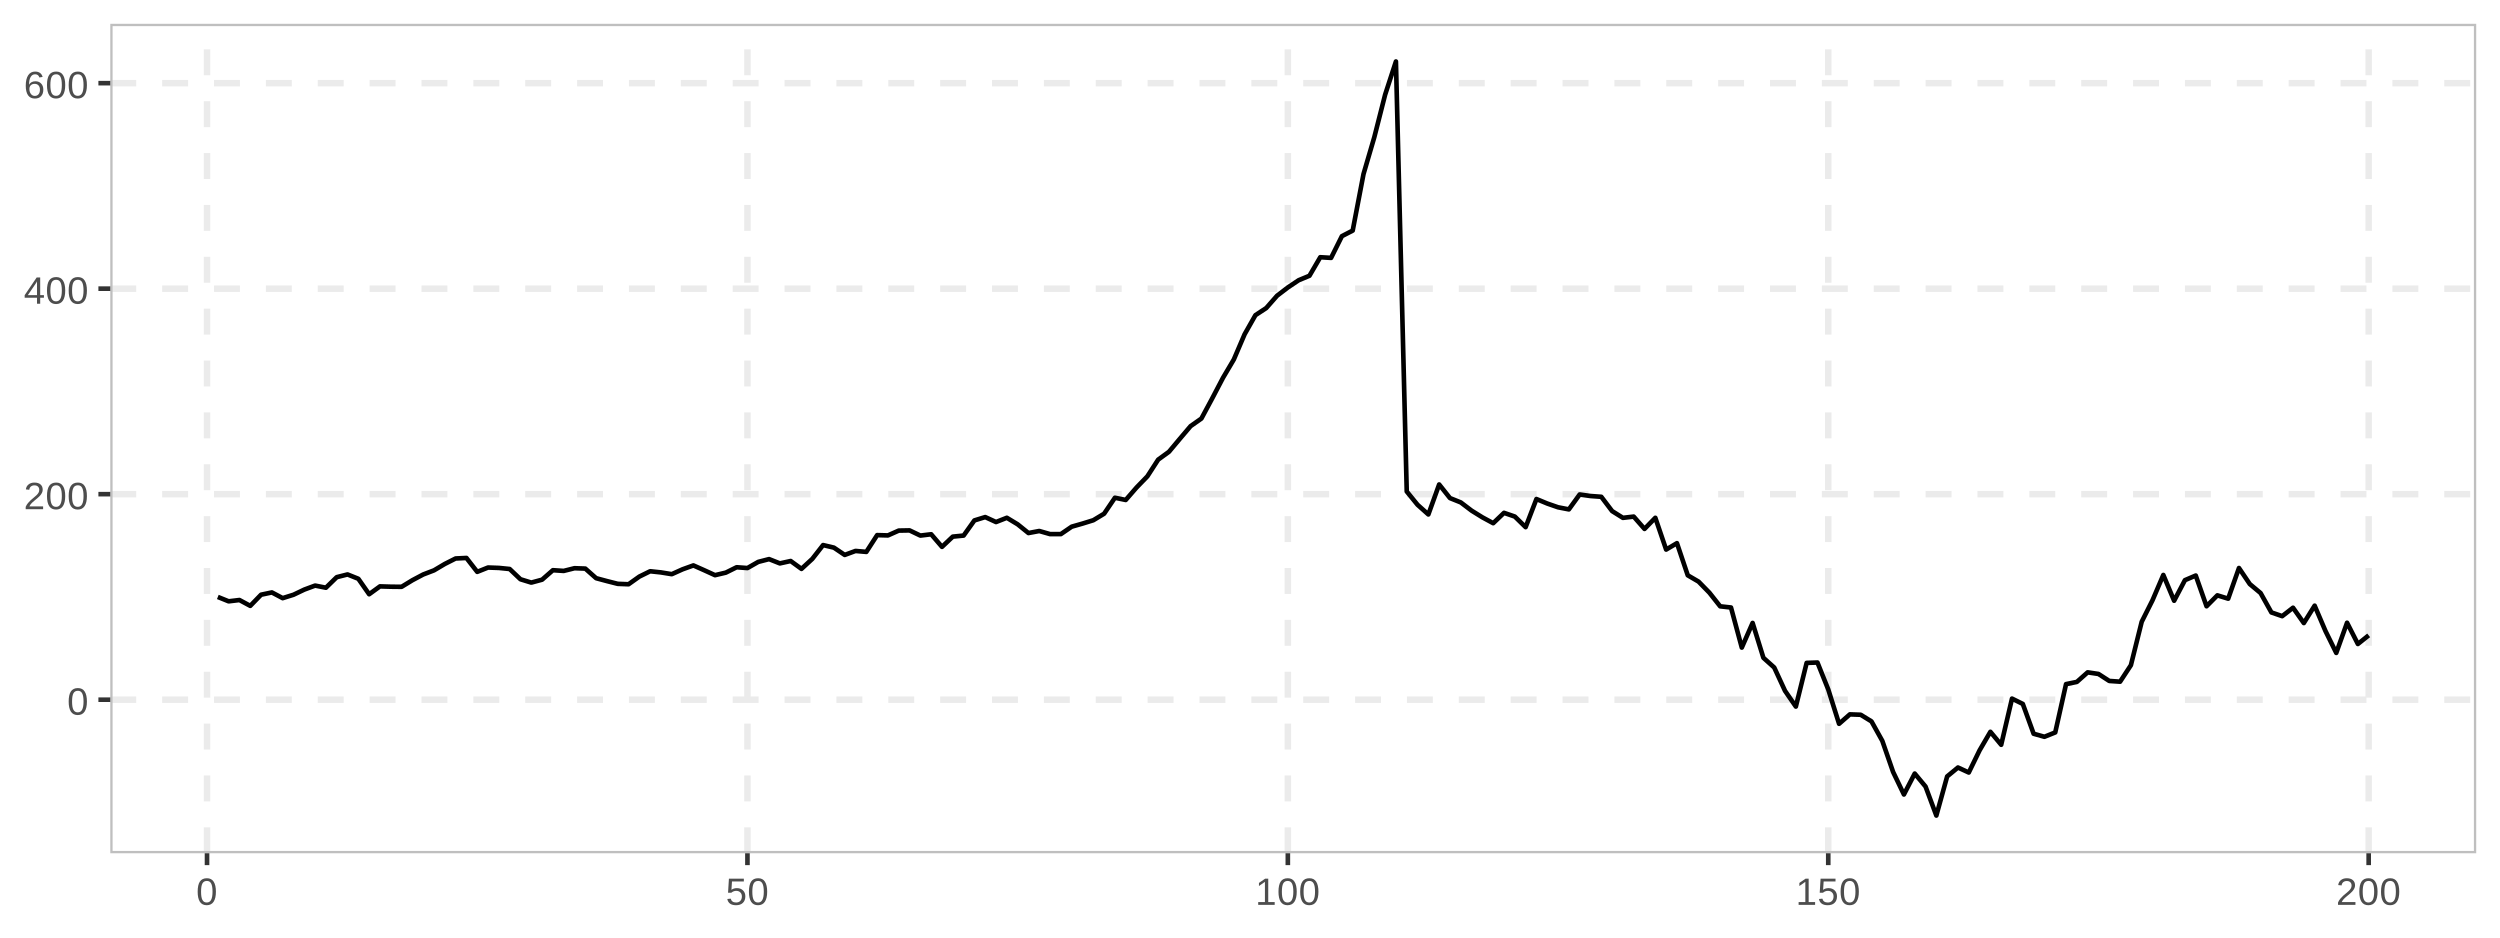
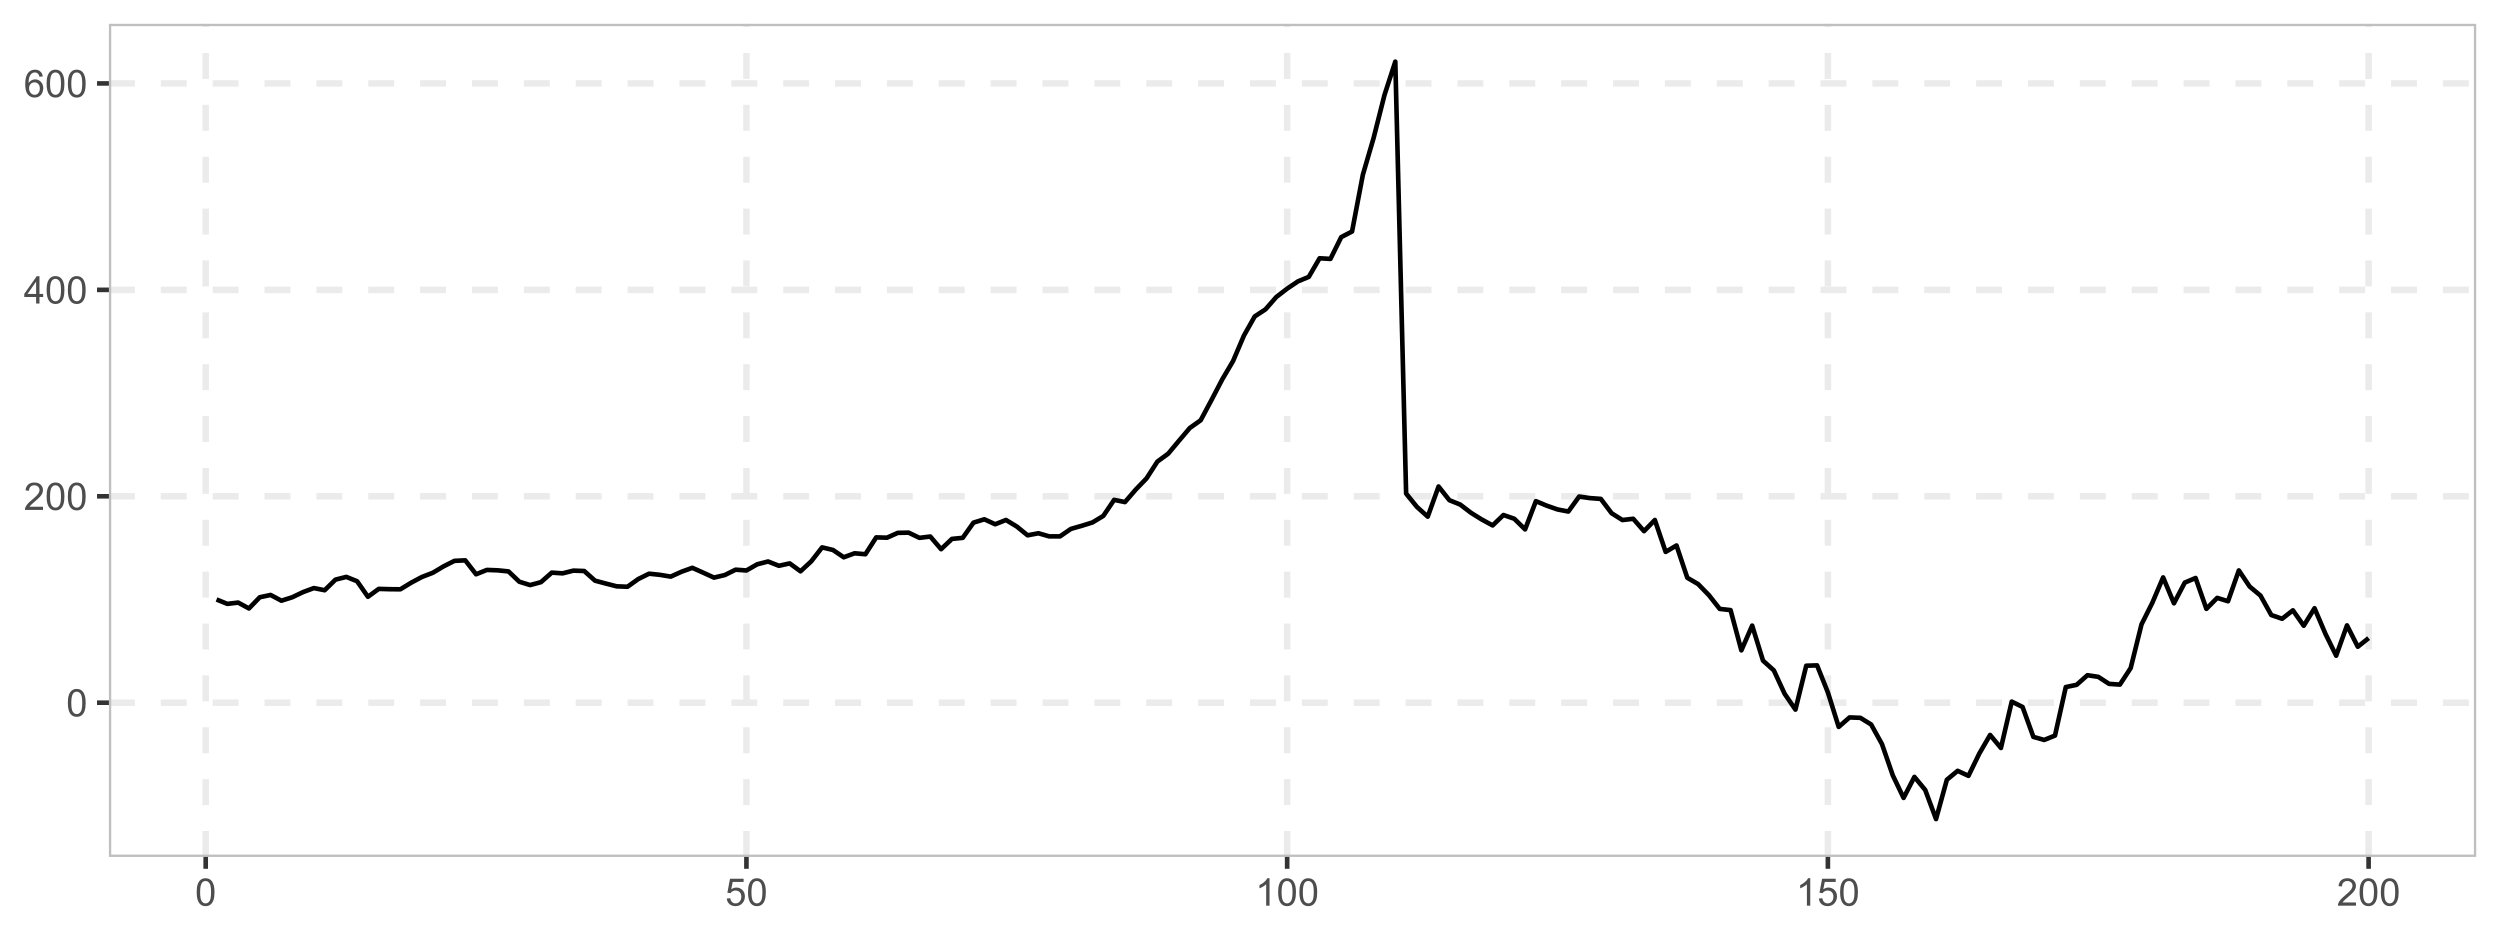
- <svg xmlns="http://www.w3.org/2000/svg" xmlns:xlink="http://www.w3.org/1999/xlink" width="576" height="216" viewBox="0 0 576 216">
+ <svg xmlns="http://www.w3.org/2000/svg" xmlns:xlink="http://www.w3.org/1999/xlink" width="576pt" height="216pt" viewBox="0 0 576 216">
  <defs>
    <g>
      <g id="glyph-0-0">
-         <path d="M 4.547 -3.031 C 4.547 -2.02 4.367 -1.25 4.016 -0.719 C 3.66 -0.188 3.133 0.078 2.438 0.078 C 1.738 0.078 1.211 -0.18 0.859 -0.703 C 0.516 -1.234 0.344 -2.008 0.344 -3.031 C 0.344 -4.07 0.508 -4.848 0.844 -5.359 C 1.188 -5.879 1.727 -6.141 2.469 -6.141 C 3.176 -6.141 3.695 -5.875 4.031 -5.344 C 4.375 -4.82 4.547 -4.051 4.547 -3.031 Z M 3.766 -3.031 C 3.766 -3.906 3.66 -4.535 3.453 -4.922 C 3.254 -5.316 2.926 -5.516 2.469 -5.516 C 1.988 -5.516 1.645 -5.32 1.438 -4.938 C 1.227 -4.551 1.125 -3.914 1.125 -3.031 C 1.125 -2.164 1.227 -1.535 1.438 -1.141 C 1.645 -0.742 1.977 -0.547 2.438 -0.547 C 2.895 -0.547 3.227 -0.75 3.438 -1.156 C 3.656 -1.562 3.766 -2.188 3.766 -3.031 Z M 3.766 -3.031 " />
+         <path d="M 0.367 -3.105 C 0.363 -3.848 0.438 -4.445 0.594 -4.902 C 0.742 -5.355 0.973 -5.707 1.277 -5.953 C 1.578 -6.199 1.957 -6.32 2.418 -6.324 C 2.754 -6.32 3.051 -6.254 3.309 -6.121 C 3.562 -5.984 3.773 -5.789 3.938 -5.531 C 4.102 -5.273 4.23 -4.961 4.328 -4.594 C 4.422 -4.227 4.469 -3.73 4.473 -3.105 C 4.469 -2.367 4.395 -1.77 4.242 -1.316 C 4.09 -0.859 3.863 -0.508 3.562 -0.262 C 3.258 -0.016 2.875 0.105 2.418 0.109 C 1.809 0.105 1.332 -0.109 0.988 -0.547 C 0.57 -1.066 0.363 -1.922 0.367 -3.105 Z M 1.16 -3.105 C 1.16 -2.07 1.281 -1.379 1.523 -1.039 C 1.766 -0.695 2.062 -0.527 2.418 -0.527 C 2.773 -0.527 3.074 -0.699 3.316 -1.043 C 3.559 -1.387 3.68 -2.074 3.68 -3.105 C 3.68 -4.145 3.559 -4.832 3.316 -5.172 C 3.074 -5.512 2.77 -5.684 2.41 -5.684 C 2.051 -5.684 1.77 -5.531 1.559 -5.234 C 1.293 -4.844 1.16 -4.137 1.16 -3.105 Z M 1.16 -3.105 " />
      </g>
      <g id="glyph-0-1">
-         <path d="M 0.438 0 L 0.438 -0.547 C 0.582 -0.879 0.758 -1.172 0.969 -1.422 C 1.188 -1.68 1.41 -1.914 1.641 -2.125 C 1.867 -2.332 2.098 -2.523 2.328 -2.703 C 2.555 -2.879 2.758 -3.055 2.938 -3.234 C 3.125 -3.41 3.273 -3.598 3.391 -3.797 C 3.504 -3.992 3.562 -4.211 3.562 -4.453 C 3.562 -4.785 3.461 -5.039 3.266 -5.219 C 3.078 -5.406 2.805 -5.5 2.453 -5.5 C 2.129 -5.5 1.859 -5.41 1.641 -5.234 C 1.43 -5.055 1.305 -4.805 1.266 -4.484 L 0.484 -4.562 C 0.535 -5.039 0.738 -5.422 1.094 -5.703 C 1.445 -5.992 1.898 -6.141 2.453 -6.141 C 3.066 -6.141 3.535 -5.992 3.859 -5.703 C 4.191 -5.422 4.359 -5.016 4.359 -4.484 C 4.359 -4.242 4.301 -4.008 4.188 -3.781 C 4.082 -3.551 3.922 -3.316 3.703 -3.078 C 3.492 -2.848 3.094 -2.492 2.5 -2.016 C 2.164 -1.742 1.898 -1.5 1.703 -1.281 C 1.516 -1.062 1.379 -0.852 1.297 -0.656 L 4.453 -0.656 L 4.453 0 Z M 0.438 0 " />
+         <path d="M 4.43 -0.742 L 4.43 0 L 0.266 0 C 0.258 -0.188 0.289 -0.367 0.355 -0.539 C 0.461 -0.82 0.629 -1.098 0.863 -1.375 C 1.094 -1.648 1.434 -1.965 1.879 -2.328 C 2.562 -2.887 3.023 -3.332 3.266 -3.664 C 3.5 -3.988 3.621 -4.301 3.625 -4.594 C 3.621 -4.898 3.512 -5.156 3.297 -5.367 C 3.074 -5.578 2.789 -5.684 2.441 -5.684 C 2.066 -5.684 1.77 -5.57 1.547 -5.348 C 1.32 -5.125 1.207 -4.816 1.207 -4.422 L 0.414 -4.504 C 0.465 -5.094 0.668 -5.543 1.027 -5.855 C 1.379 -6.164 1.855 -6.32 2.457 -6.324 C 3.059 -6.32 3.539 -6.152 3.891 -5.82 C 4.242 -5.484 4.418 -5.07 4.422 -4.578 C 4.418 -4.32 4.367 -4.074 4.266 -3.832 C 4.164 -3.59 3.992 -3.332 3.754 -3.062 C 3.512 -2.793 3.113 -2.426 2.562 -1.957 C 2.094 -1.566 1.797 -1.301 1.664 -1.16 C 1.531 -1.02 1.422 -0.879 1.34 -0.742 Z M 4.43 -0.742 " />
      </g>
      <g id="glyph-0-2">
-         <path d="M 3.781 -1.375 L 3.781 0 L 3.047 0 L 3.047 -1.375 L 0.203 -1.375 L 0.203 -1.969 L 2.969 -6.047 L 3.781 -6.047 L 3.781 -1.984 L 4.641 -1.984 L 4.641 -1.375 Z M 3.047 -5.188 C 3.047 -5.164 3.008 -5.086 2.938 -4.953 C 2.863 -4.816 2.805 -4.723 2.766 -4.672 L 1.219 -2.391 L 0.984 -2.062 L 0.922 -1.984 L 3.047 -1.984 Z M 3.047 -5.188 " />
+         <path d="M 2.844 0 L 2.844 -1.508 L 0.113 -1.508 L 0.113 -2.219 L 2.988 -6.301 L 3.617 -6.301 L 3.617 -2.219 L 4.469 -2.219 L 4.469 -1.508 L 3.617 -1.508 L 3.617 0 Z M 2.844 -2.219 L 2.844 -5.059 L 0.871 -2.219 Z M 2.844 -2.219 " />
      </g>
      <g id="glyph-0-3">
-         <path d="M 4.5 -1.984 C 4.5 -1.336 4.328 -0.832 3.984 -0.469 C 3.641 -0.102 3.16 0.078 2.547 0.078 C 1.867 0.078 1.348 -0.172 0.984 -0.672 C 0.629 -1.18 0.453 -1.922 0.453 -2.891 C 0.453 -3.93 0.641 -4.734 1.016 -5.297 C 1.391 -5.859 1.922 -6.141 2.609 -6.141 C 3.523 -6.141 4.102 -5.727 4.344 -4.906 L 3.594 -4.781 C 3.445 -5.27 3.117 -5.516 2.609 -5.516 C 2.16 -5.516 1.816 -5.305 1.578 -4.891 C 1.336 -4.484 1.219 -3.891 1.219 -3.109 C 1.352 -3.367 1.547 -3.566 1.797 -3.703 C 2.055 -3.836 2.352 -3.906 2.688 -3.906 C 3.238 -3.906 3.676 -3.727 4 -3.375 C 4.332 -3.031 4.5 -2.566 4.5 -1.984 Z M 3.719 -1.953 C 3.719 -2.391 3.609 -2.723 3.391 -2.953 C 3.18 -3.191 2.883 -3.312 2.5 -3.312 C 2.133 -3.312 1.844 -3.207 1.625 -3 C 1.406 -2.789 1.297 -2.5 1.297 -2.125 C 1.297 -1.664 1.41 -1.285 1.641 -0.984 C 1.867 -0.68 2.164 -0.531 2.531 -0.531 C 2.895 -0.531 3.18 -0.656 3.391 -0.906 C 3.609 -1.156 3.719 -1.504 3.719 -1.953 Z M 3.719 -1.953 " />
+         <path d="M 4.379 -4.758 L 3.609 -4.695 C 3.539 -4.996 3.441 -5.219 3.316 -5.359 C 3.105 -5.574 2.848 -5.684 2.543 -5.688 C 2.297 -5.684 2.078 -5.617 1.895 -5.484 C 1.648 -5.305 1.457 -5.043 1.32 -4.703 C 1.176 -4.363 1.105 -3.879 1.102 -3.25 C 1.285 -3.531 1.512 -3.742 1.781 -3.879 C 2.051 -4.016 2.332 -4.082 2.629 -4.086 C 3.141 -4.082 3.578 -3.895 3.945 -3.516 C 4.305 -3.137 4.488 -2.645 4.492 -2.047 C 4.488 -1.648 4.402 -1.281 4.234 -0.941 C 4.062 -0.602 3.828 -0.34 3.531 -0.16 C 3.23 0.02 2.895 0.105 2.52 0.109 C 1.871 0.105 1.344 -0.129 0.941 -0.602 C 0.531 -1.074 0.328 -1.855 0.332 -2.949 C 0.328 -4.16 0.551 -5.047 1.004 -5.602 C 1.395 -6.082 1.926 -6.32 2.59 -6.324 C 3.086 -6.32 3.492 -6.184 3.809 -5.906 C 4.125 -5.629 4.312 -5.246 4.379 -4.758 Z M 1.219 -2.039 C 1.219 -1.773 1.273 -1.516 1.387 -1.273 C 1.5 -1.027 1.66 -0.844 1.863 -0.719 C 2.066 -0.59 2.277 -0.527 2.504 -0.527 C 2.828 -0.527 3.109 -0.656 3.348 -0.922 C 3.578 -1.184 3.695 -1.543 3.699 -2 C 3.695 -2.43 3.582 -2.773 3.352 -3.027 C 3.117 -3.273 2.824 -3.398 2.477 -3.402 C 2.121 -3.398 1.824 -3.273 1.582 -3.027 C 1.34 -2.773 1.219 -2.445 1.219 -2.039 Z M 1.219 -2.039 " />
      </g>
      <g id="glyph-0-4">
-         <path d="M 4.516 -1.969 C 4.516 -1.332 4.328 -0.832 3.953 -0.469 C 3.578 -0.102 3.051 0.078 2.375 0.078 C 1.812 0.078 1.352 -0.039 1 -0.281 C 0.656 -0.531 0.441 -0.891 0.359 -1.359 L 1.141 -1.438 C 1.297 -0.844 1.711 -0.547 2.391 -0.547 C 2.805 -0.547 3.129 -0.672 3.359 -0.922 C 3.598 -1.172 3.719 -1.516 3.719 -1.953 C 3.719 -2.336 3.598 -2.645 3.359 -2.875 C 3.129 -3.113 2.812 -3.234 2.406 -3.234 C 2.195 -3.234 2.004 -3.195 1.828 -3.125 C 1.648 -3.062 1.469 -2.953 1.281 -2.797 L 0.531 -2.797 L 0.734 -6.047 L 4.172 -6.047 L 4.172 -5.391 L 1.438 -5.391 L 1.312 -3.469 C 1.656 -3.727 2.07 -3.859 2.562 -3.859 C 3.164 -3.859 3.641 -3.68 3.984 -3.328 C 4.336 -2.984 4.516 -2.531 4.516 -1.969 Z M 4.516 -1.969 " />
+         <path d="M 0.367 -1.648 L 1.176 -1.719 C 1.234 -1.32 1.375 -1.023 1.594 -0.824 C 1.812 -0.625 2.078 -0.527 2.391 -0.527 C 2.762 -0.527 3.074 -0.668 3.336 -0.949 C 3.59 -1.23 3.719 -1.602 3.723 -2.066 C 3.719 -2.504 3.594 -2.852 3.348 -3.109 C 3.098 -3.363 2.773 -3.492 2.375 -3.492 C 2.125 -3.492 1.902 -3.434 1.703 -3.32 C 1.5 -3.207 1.344 -3.062 1.23 -2.883 L 0.504 -2.977 L 1.113 -6.215 L 4.246 -6.215 L 4.246 -5.473 L 1.73 -5.473 L 1.391 -3.781 C 1.766 -4.039 2.164 -4.172 2.582 -4.176 C 3.129 -4.172 3.594 -3.98 3.973 -3.605 C 4.352 -3.223 4.539 -2.734 4.543 -2.137 C 4.539 -1.562 4.375 -1.07 4.043 -0.656 C 3.637 -0.148 3.086 0.105 2.391 0.109 C 1.816 0.105 1.348 -0.051 0.984 -0.371 C 0.621 -0.691 0.414 -1.117 0.367 -1.648 Z M 0.367 -1.648 " />
      </g>
      <g id="glyph-0-5">
-         <path d="M 0.672 0 L 0.672 -0.656 L 2.219 -0.656 L 2.219 -5.312 L 0.844 -4.344 L 0.844 -5.062 L 2.281 -6.047 L 2.984 -6.047 L 2.984 -0.656 L 4.469 -0.656 L 4.469 0 Z M 0.672 0 " />
+         <path d="M 3.277 0 L 2.504 0 L 2.504 -4.93 C 2.316 -4.75 2.074 -4.574 1.773 -4.395 C 1.469 -4.215 1.195 -4.082 0.957 -3.996 L 0.957 -4.742 C 1.387 -4.941 1.766 -5.188 2.09 -5.48 C 2.414 -5.77 2.645 -6.051 2.781 -6.324 L 3.277 -6.324 Z M 3.277 0 " />
      </g>
    </g>
    <clipPath id="clip-0">
-       <path clip-rule="nonzero" d="M 25.41 5.48 L 570.52 5.48 L 570.52 196.59 L 25.41 196.59 Z M 25.41 5.48 " />
+       <path clip-rule="nonzero" d="M 25.094 5.48 L 570.52 5.48 L 570.52 197.438 L 25.094 197.438 Z M 25.094 5.48 " />
    </clipPath>
    <clipPath id="clip-1">
-       <path clip-rule="nonzero" d="M 25.41 160 L 570.52 160 L 570.52 162 L 25.41 162 Z M 25.41 160 " />
+       <path clip-rule="nonzero" d="M 25.094 161 L 570.52 161 L 570.52 163 L 25.094 163 Z M 25.094 161 " />
    </clipPath>
    <clipPath id="clip-2">
-       <path clip-rule="nonzero" d="M 25.41 113 L 570.52 113 L 570.52 115 L 25.41 115 Z M 25.41 113 " />
+       <path clip-rule="nonzero" d="M 25.094 113 L 570.52 113 L 570.52 116 L 25.094 116 Z M 25.094 113 " />
    </clipPath>
    <clipPath id="clip-3">
-       <path clip-rule="nonzero" d="M 25.41 65 L 570.52 65 L 570.52 68 L 25.41 68 Z M 25.41 65 " />
+       <path clip-rule="nonzero" d="M 25.094 66 L 570.52 66 L 570.52 68 L 25.094 68 Z M 25.094 66 " />
    </clipPath>
    <clipPath id="clip-4">
-       <path clip-rule="nonzero" d="M 25.41 18 L 570.52 18 L 570.52 20 L 25.41 20 Z M 25.41 18 " />
+       <path clip-rule="nonzero" d="M 25.094 18 L 570.52 18 L 570.52 20 L 25.094 20 Z M 25.094 18 " />
    </clipPath>
    <clipPath id="clip-5">
-       <path clip-rule="nonzero" d="M 46 5.48 L 49 5.48 L 49 196.59 L 46 196.59 Z M 46 5.48 " />
+       <path clip-rule="nonzero" d="M 46 5.48 L 49 5.48 L 49 197.438 L 46 197.438 Z M 46 5.48 " />
    </clipPath>
    <clipPath id="clip-6">
-       <path clip-rule="nonzero" d="M 171 5.48 L 173 5.48 L 173 196.59 L 171 196.59 Z M 171 5.48 " />
+       <path clip-rule="nonzero" d="M 171 5.48 L 173 5.48 L 173 197.438 L 171 197.438 Z M 171 5.48 " />
    </clipPath>
    <clipPath id="clip-7">
-       <path clip-rule="nonzero" d="M 295 5.48 L 298 5.48 L 298 196.59 L 295 196.59 Z M 295 5.48 " />
+       <path clip-rule="nonzero" d="M 295 5.48 L 298 5.48 L 298 197.438 L 295 197.438 Z M 295 5.48 " />
    </clipPath>
    <clipPath id="clip-8">
-       <path clip-rule="nonzero" d="M 420 5.48 L 422 5.48 L 422 196.59 L 420 196.59 Z M 420 5.48 " />
+       <path clip-rule="nonzero" d="M 420 5.48 L 422 5.48 L 422 197.438 L 420 197.438 Z M 420 5.48 " />
    </clipPath>
    <clipPath id="clip-9">
-       <path clip-rule="nonzero" d="M 544 5.48 L 547 5.48 L 547 196.59 L 544 196.59 Z M 544 5.48 " />
+       <path clip-rule="nonzero" d="M 544 5.48 L 547 5.48 L 547 197.438 L 544 197.438 Z M 544 5.48 " />
    </clipPath>
    <clipPath id="clip-10">
-       <path clip-rule="nonzero" d="M 25.41 5.48 L 570.52 5.48 L 570.52 196.59 L 25.41 196.59 Z M 25.41 5.48 " />
+       <path clip-rule="nonzero" d="M 25.094 5.48 L 570.52 5.48 L 570.52 197.438 L 25.094 197.438 Z M 25.094 5.48 " />
    </clipPath>
  </defs>
  <rect x="-57.6" y="-21.6" width="691.2" height="259.2" fill="rgb(100%, 100%, 100%)" fill-opacity="1" />
  <rect x="-57.6" y="-21.6" width="691.2" height="259.2" fill="rgb(100%, 100%, 100%)" fill-opacity="1" />
  <path fill="none" stroke-width="1.067" stroke-linecap="round" stroke-linejoin="round" stroke="rgb(100%, 100%, 100%)" stroke-opacity="1" stroke-miterlimit="10" d="M 0 216 L 576 216 L 576 0 L 0 0 Z M 0 216 " />
  <g clip-path="url(#clip-0)">
-     <path fill-rule="nonzero" fill="rgb(100%, 100%, 100%)" fill-opacity="1" d="M 25.41 196.59 L 570.52 196.59 L 570.52 5.48 L 25.41 5.48 Z M 25.41 196.59 " />
+     <path fill-rule="nonzero" fill="rgb(100%, 100%, 100%)" fill-opacity="1" d="M 25.094 197.438 L 570.52 197.438 L 570.52 5.48 L 25.094 5.48 Z M 25.094 197.438 " />
  </g>
  <g clip-path="url(#clip-1)">
-     <path fill="none" stroke-width="1.494" stroke-linecap="butt" stroke-linejoin="round" stroke="rgb(92.157%, 92.157%, 92.157%)" stroke-opacity="1" stroke-dasharray="5.975 5.975" stroke-miterlimit="10" d="M 25.41 161.207 L 570.52 161.207 " />
+     <path fill="none" stroke-width="1.494" stroke-linecap="butt" stroke-linejoin="round" stroke="rgb(92.157%, 92.157%, 92.157%)" stroke-opacity="1" stroke-dasharray="5.975 5.975" stroke-miterlimit="10" d="M 25.094 161.898 L 570.52 161.898 " />
  </g>
  <g clip-path="url(#clip-2)">
-     <path fill="none" stroke-width="1.494" stroke-linecap="butt" stroke-linejoin="round" stroke="rgb(92.157%, 92.157%, 92.157%)" stroke-opacity="1" stroke-dasharray="5.975 5.975" stroke-miterlimit="10" d="M 25.41 113.859 L 570.52 113.859 " />
+     <path fill="none" stroke-width="1.494" stroke-linecap="butt" stroke-linejoin="round" stroke="rgb(92.157%, 92.157%, 92.157%)" stroke-opacity="1" stroke-dasharray="5.975 5.975" stroke-miterlimit="10" d="M 25.094 114.344 L 570.52 114.344 " />
  </g>
  <g clip-path="url(#clip-3)">
-     <path fill="none" stroke-width="1.494" stroke-linecap="butt" stroke-linejoin="round" stroke="rgb(92.157%, 92.157%, 92.157%)" stroke-opacity="1" stroke-dasharray="5.975 5.975" stroke-miterlimit="10" d="M 25.41 66.512 L 570.52 66.512 " />
+     <path fill="none" stroke-width="1.494" stroke-linecap="butt" stroke-linejoin="round" stroke="rgb(92.157%, 92.157%, 92.157%)" stroke-opacity="1" stroke-dasharray="5.975 5.975" stroke-miterlimit="10" d="M 25.094 66.785 L 570.52 66.785 " />
  </g>
  <g clip-path="url(#clip-4)">
-     <path fill="none" stroke-width="1.494" stroke-linecap="butt" stroke-linejoin="round" stroke="rgb(92.157%, 92.157%, 92.157%)" stroke-opacity="1" stroke-dasharray="5.975 5.975" stroke-miterlimit="10" d="M 25.41 19.164 L 570.52 19.164 " />
+     <path fill="none" stroke-width="1.494" stroke-linecap="butt" stroke-linejoin="round" stroke="rgb(92.157%, 92.157%, 92.157%)" stroke-opacity="1" stroke-dasharray="5.975 5.975" stroke-miterlimit="10" d="M 25.094 19.227 L 570.52 19.227 " />
  </g>
  <g clip-path="url(#clip-5)">
-     <path fill="none" stroke-width="1.494" stroke-linecap="butt" stroke-linejoin="round" stroke="rgb(92.157%, 92.157%, 92.157%)" stroke-opacity="1" stroke-dasharray="5.975 5.975" stroke-miterlimit="10" d="M 47.699 196.59 L 47.699 5.48 " />
+     <path fill="none" stroke-width="1.494" stroke-linecap="butt" stroke-linejoin="round" stroke="rgb(92.157%, 92.157%, 92.157%)" stroke-opacity="1" stroke-dasharray="5.975 5.975" stroke-miterlimit="10" d="M 47.395 197.438 L 47.395 5.48 " />
  </g>
  <g clip-path="url(#clip-6)">
-     <path fill="none" stroke-width="1.494" stroke-linecap="butt" stroke-linejoin="round" stroke="rgb(92.157%, 92.157%, 92.157%)" stroke-opacity="1" stroke-dasharray="5.975 5.975" stroke-miterlimit="10" d="M 172.211 196.59 L 172.211 5.48 " />
+     <path fill="none" stroke-width="1.494" stroke-linecap="butt" stroke-linejoin="round" stroke="rgb(92.157%, 92.157%, 92.157%)" stroke-opacity="1" stroke-dasharray="5.975 5.975" stroke-miterlimit="10" d="M 171.977 197.438 L 171.977 5.48 " />
  </g>
  <g clip-path="url(#clip-7)">
-     <path fill="none" stroke-width="1.494" stroke-linecap="butt" stroke-linejoin="round" stroke="rgb(92.157%, 92.157%, 92.157%)" stroke-opacity="1" stroke-dasharray="5.975 5.975" stroke-miterlimit="10" d="M 296.719 196.59 L 296.719 5.48 " />
+     <path fill="none" stroke-width="1.494" stroke-linecap="butt" stroke-linejoin="round" stroke="rgb(92.157%, 92.157%, 92.157%)" stroke-opacity="1" stroke-dasharray="5.975 5.975" stroke-miterlimit="10" d="M 296.562 197.438 L 296.562 5.48 " />
  </g>
  <g clip-path="url(#clip-8)">
-     <path fill="none" stroke-width="1.494" stroke-linecap="butt" stroke-linejoin="round" stroke="rgb(92.157%, 92.157%, 92.157%)" stroke-opacity="1" stroke-dasharray="5.975 5.975" stroke-miterlimit="10" d="M 421.23 196.59 L 421.23 5.48 " />
+     <path fill="none" stroke-width="1.494" stroke-linecap="butt" stroke-linejoin="round" stroke="rgb(92.157%, 92.157%, 92.157%)" stroke-opacity="1" stroke-dasharray="5.975 5.975" stroke-miterlimit="10" d="M 421.145 197.438 L 421.145 5.48 " />
  </g>
  <g clip-path="url(#clip-9)">
-     <path fill="none" stroke-width="1.494" stroke-linecap="butt" stroke-linejoin="round" stroke="rgb(92.157%, 92.157%, 92.157%)" stroke-opacity="1" stroke-dasharray="5.975 5.975" stroke-miterlimit="10" d="M 545.742 196.59 L 545.742 5.48 " />
+     <path fill="none" stroke-width="1.494" stroke-linecap="butt" stroke-linejoin="round" stroke="rgb(92.157%, 92.157%, 92.157%)" stroke-opacity="1" stroke-dasharray="5.975 5.975" stroke-miterlimit="10" d="M 545.727 197.438 L 545.727 5.48 " />
  </g>
-   <path fill="none" stroke-width="1.067" stroke-linecap="butt" stroke-linejoin="round" stroke="rgb(0%, 0%, 0%)" stroke-opacity="1" stroke-miterlimit="10" d="M 50.188 137.535 L 52.68 138.543 L 55.168 138.246 L 57.66 139.59 L 60.148 137.023 L 62.641 136.496 L 65.129 137.812 L 67.621 137.031 L 70.109 135.844 L 72.602 134.918 L 75.09 135.41 L 77.582 132.98 L 80.07 132.352 L 82.562 133.352 L 85.051 136.91 L 87.543 135.102 L 90.031 135.176 L 92.523 135.203 L 95.012 133.684 L 97.504 132.363 L 99.992 131.41 L 102.484 129.934 L 104.973 128.676 L 107.465 128.555 L 109.953 131.754 L 112.445 130.758 L 114.934 130.848 L 117.426 131.098 L 119.914 133.461 L 122.406 134.23 L 124.895 133.559 L 127.387 131.375 L 129.875 131.539 L 132.367 130.918 L 134.855 131.004 L 137.348 133.215 L 139.836 133.883 L 142.328 134.516 L 144.816 134.613 L 147.309 132.844 L 149.797 131.617 L 152.289 131.883 L 154.777 132.289 L 157.27 131.168 L 159.758 130.273 L 162.25 131.383 L 164.738 132.52 L 167.23 131.934 L 169.719 130.695 L 172.211 130.879 L 174.699 129.461 L 177.191 128.82 L 179.68 129.805 L 182.172 129.258 L 184.66 131.07 L 187.152 128.77 L 189.641 125.586 L 192.133 126.176 L 194.621 127.855 L 197.113 126.938 L 199.602 127.156 L 202.094 123.293 L 204.582 123.359 L 207.074 122.25 L 209.562 122.203 L 212.055 123.398 L 214.543 123.094 L 217.035 125.996 L 219.523 123.641 L 222.016 123.395 L 224.504 119.902 L 226.996 119.137 L 229.484 120.277 L 231.977 119.297 L 234.465 120.801 L 236.957 122.812 L 239.445 122.344 L 241.938 123.059 L 244.426 123.055 L 246.918 121.348 L 249.406 120.637 L 251.898 119.863 L 254.387 118.359 L 256.879 114.68 L 259.367 115.191 L 261.859 112.324 L 264.348 109.754 L 266.84 105.902 L 269.328 104.09 L 271.82 101.117 L 274.309 98.184 L 276.801 96.434 L 279.289 91.797 L 281.781 87.039 L 284.27 82.828 L 286.758 77.016 L 289.25 72.613 L 291.738 70.977 L 294.23 68.141 L 296.719 66.234 L 299.211 64.566 L 301.699 63.535 L 304.191 59.266 L 306.68 59.414 L 309.172 54.414 L 311.66 53.125 L 314.152 40.102 L 316.641 31.605 L 319.133 21.82 L 321.621 14.168 L 324.113 113.238 L 326.602 116.301 L 329.094 118.527 L 331.582 111.621 L 334.074 114.758 L 336.562 115.758 L 339.055 117.652 L 341.543 119.195 L 344.035 120.543 L 346.523 118.16 L 349.016 119.016 L 351.504 121.453 L 353.996 114.977 L 356.484 116.012 L 358.977 116.879 L 361.465 117.363 L 363.957 113.926 L 366.445 114.281 L 368.938 114.461 L 371.426 117.75 L 373.918 119.312 L 376.406 119.023 L 378.898 121.863 L 381.387 119.301 L 383.879 126.621 L 386.367 125.145 L 388.859 132.551 L 391.348 134.004 L 393.84 136.551 L 396.328 139.695 L 398.82 139.969 L 401.309 149.203 L 403.801 143.527 L 406.289 151.559 L 408.781 153.793 L 411.27 159.176 L 413.762 162.793 L 416.25 152.73 L 418.742 152.645 L 421.23 158.848 L 423.723 166.762 L 426.211 164.59 L 428.703 164.68 L 431.191 166.211 L 433.684 170.695 L 436.172 177.867 L 438.664 183.051 L 441.152 178.23 L 443.645 181.227 L 446.133 187.902 L 448.625 178.887 L 451.113 176.836 L 453.605 177.988 L 456.094 172.883 L 458.586 168.609 L 461.074 171.598 L 463.566 160.957 L 466.055 162.188 L 468.547 169.055 L 471.035 169.754 L 473.527 168.754 L 476.016 157.621 L 478.508 157.113 L 480.996 154.906 L 483.488 155.281 L 485.977 156.891 L 488.469 157.059 L 490.957 153.262 L 493.449 143.254 L 495.938 138.297 L 498.43 132.473 L 500.918 138.41 L 503.41 133.668 L 505.898 132.605 L 508.391 139.68 L 510.879 137.168 L 513.371 137.934 L 515.859 130.871 L 518.352 134.566 L 520.84 136.641 L 523.332 141.105 L 525.82 141.961 L 528.312 140.023 L 530.801 143.551 L 533.293 139.547 L 535.781 145.371 L 538.273 150.426 L 540.762 143.477 L 543.254 148.375 L 545.742 146.387 " />
+   <path fill="none" stroke-width="1.067" stroke-linecap="butt" stroke-linejoin="round" stroke="rgb(0%, 0%, 0%)" stroke-opacity="1" stroke-miterlimit="10" d="M 49.887 138.121 L 52.379 139.133 L 54.867 138.836 L 57.359 140.184 L 59.852 137.609 L 62.344 137.078 L 64.836 138.402 L 67.328 137.613 L 69.82 136.422 L 72.312 135.492 L 74.801 135.988 L 77.293 133.547 L 79.785 132.918 L 82.277 133.918 L 84.77 137.496 L 87.262 135.68 L 89.754 135.75 L 92.242 135.777 L 94.734 134.254 L 97.227 132.926 L 99.719 131.969 L 102.211 130.484 L 104.703 129.223 L 107.195 129.102 L 109.688 132.312 L 112.176 131.312 L 114.668 131.402 L 117.16 131.656 L 119.652 134.031 L 122.145 134.801 L 124.637 134.125 L 127.129 131.934 L 129.617 132.098 L 132.109 131.473 L 134.602 131.559 L 137.094 133.785 L 139.586 134.453 L 142.078 135.09 L 144.57 135.188 L 147.062 133.41 L 149.551 132.176 L 152.043 132.441 L 154.535 132.852 L 157.027 131.727 L 159.52 130.828 L 162.012 131.941 L 164.504 133.082 L 166.996 132.492 L 169.484 131.254 L 171.977 131.434 L 174.469 130.012 L 176.961 129.367 L 179.453 130.355 L 181.945 129.805 L 184.438 131.629 L 186.926 129.316 L 189.418 126.117 L 191.91 126.711 L 194.402 128.398 L 196.895 127.477 L 199.387 127.695 L 201.879 123.816 L 204.371 123.883 L 206.859 122.77 L 209.352 122.723 L 211.844 123.922 L 214.336 123.617 L 216.828 126.531 L 219.32 124.164 L 221.812 123.918 L 224.301 120.41 L 226.793 119.645 L 229.285 120.789 L 231.777 119.805 L 234.27 121.312 L 236.762 123.336 L 239.254 122.863 L 241.746 123.582 L 244.234 123.578 L 246.727 121.863 L 249.219 121.148 L 251.711 120.371 L 254.203 118.859 L 256.695 115.164 L 259.188 115.68 L 261.676 112.797 L 264.168 110.215 L 266.66 106.348 L 269.152 104.527 L 271.645 101.539 L 274.137 98.598 L 276.629 96.836 L 279.121 92.18 L 281.609 87.402 L 284.102 83.172 L 286.594 77.332 L 289.086 72.91 L 291.578 71.266 L 294.07 68.418 L 296.562 66.504 L 299.055 64.828 L 301.543 63.793 L 304.035 59.504 L 306.527 59.652 L 309.02 54.633 L 311.512 53.336 L 314.004 40.258 L 316.496 31.723 L 318.984 21.895 L 321.477 14.203 L 323.969 113.715 L 326.461 116.793 L 328.953 119.031 L 331.445 112.094 L 333.938 115.246 L 336.43 116.25 L 338.918 118.152 L 341.41 119.703 L 343.902 121.055 L 346.395 118.66 L 348.887 119.52 L 351.379 121.969 L 353.871 115.465 L 356.359 116.504 L 358.852 117.375 L 361.344 117.859 L 363.836 114.406 L 366.328 114.762 L 368.82 114.945 L 371.312 118.246 L 373.805 119.816 L 376.293 119.527 L 378.785 122.379 L 381.277 119.805 L 383.77 127.16 L 386.262 125.676 L 388.754 133.117 L 391.246 134.574 L 393.738 137.133 L 396.227 140.293 L 398.719 140.566 L 401.211 149.84 L 403.703 144.141 L 406.195 152.207 L 408.688 154.453 L 411.18 159.855 L 413.668 163.492 L 416.16 153.383 L 418.652 153.301 L 421.145 159.531 L 423.637 167.477 L 426.129 165.297 L 428.621 165.387 L 431.113 166.926 L 433.602 171.43 L 436.094 178.633 L 438.586 183.84 L 441.078 178.996 L 443.57 182.008 L 446.062 188.711 L 448.555 179.656 L 451.043 177.598 L 453.535 178.754 L 456.027 173.629 L 458.52 169.336 L 461.012 172.332 L 463.504 161.648 L 465.996 162.883 L 468.488 169.781 L 470.977 170.484 L 473.469 169.477 L 475.961 158.297 L 478.453 157.785 L 480.945 155.57 L 483.438 155.945 L 485.93 157.562 L 488.422 157.73 L 490.91 153.918 L 493.402 143.863 L 495.895 138.887 L 498.387 133.035 L 500.879 139 L 503.371 134.234 L 505.863 133.172 L 508.352 140.277 L 510.844 137.754 L 513.336 138.523 L 515.828 131.43 L 518.32 135.141 L 520.812 137.223 L 523.305 141.707 L 525.797 142.566 L 528.285 140.621 L 530.777 144.164 L 533.27 140.141 L 535.762 145.992 L 538.254 151.07 L 540.746 144.09 L 543.238 149.008 L 545.727 147.016 " />
  <g clip-path="url(#clip-10)">
-     <path fill="none" stroke-width="1.067" stroke-linecap="round" stroke-linejoin="round" stroke="rgb(74.902%, 74.902%, 74.902%)" stroke-opacity="1" stroke-miterlimit="10" d="M 25.41 196.59 L 570.52 196.59 L 570.52 5.48 L 25.41 5.48 Z M 25.41 196.59 " />
+     <path fill="none" stroke-width="1.067" stroke-linecap="round" stroke-linejoin="round" stroke="rgb(74.902%, 74.902%, 74.902%)" stroke-opacity="1" stroke-miterlimit="10" d="M 25.094 197.438 L 570.52 197.438 L 570.52 5.48 L 25.094 5.48 Z M 25.094 197.438 " />
  </g>
  <g fill="rgb(30.196%, 30.196%, 30.196%)" fill-opacity="1">
-     <use xlink:href="#glyph-0-0" x="15.48" y="164.673" />
+     <use xlink:href="#glyph-0-0" x="15.266" y="165.051" />
  </g>
  <g fill="rgb(30.196%, 30.196%, 30.196%)" fill-opacity="1">
-     <use xlink:href="#glyph-0-1" x="5.48" y="117.325" />
-     <use xlink:href="#glyph-0-0" x="10.48" y="117.325" />
-     <use xlink:href="#glyph-0-0" x="15.48" y="117.325" />
+     <use xlink:href="#glyph-0-1" x="5.477" y="117.492" />
+     <use xlink:href="#glyph-0-0" x="10.371" y="117.492" />
+     <use xlink:href="#glyph-0-0" x="15.265" y="117.492" />
  </g>
  <g fill="rgb(30.196%, 30.196%, 30.196%)" fill-opacity="1">
-     <use xlink:href="#glyph-0-2" x="5.48" y="69.978" />
-     <use xlink:href="#glyph-0-0" x="10.48" y="69.978" />
-     <use xlink:href="#glyph-0-0" x="15.48" y="69.978" />
+     <use xlink:href="#glyph-0-2" x="5.477" y="69.934" />
+     <use xlink:href="#glyph-0-0" x="10.371" y="69.934" />
+     <use xlink:href="#glyph-0-0" x="15.265" y="69.934" />
  </g>
  <g fill="rgb(30.196%, 30.196%, 30.196%)" fill-opacity="1">
-     <use xlink:href="#glyph-0-3" x="5.48" y="22.63" />
-     <use xlink:href="#glyph-0-0" x="10.48" y="22.63" />
-     <use xlink:href="#glyph-0-0" x="15.48" y="22.63" />
+     <use xlink:href="#glyph-0-3" x="5.477" y="22.375" />
+     <use xlink:href="#glyph-0-0" x="10.371" y="22.375" />
+     <use xlink:href="#glyph-0-0" x="15.265" y="22.375" />
  </g>
-   <path fill="none" stroke-width="1.067" stroke-linecap="butt" stroke-linejoin="round" stroke="rgb(20%, 20%, 20%)" stroke-opacity="1" stroke-miterlimit="10" d="M 22.672 161.207 L 25.41 161.207 " />
-   <path fill="none" stroke-width="1.067" stroke-linecap="butt" stroke-linejoin="round" stroke="rgb(20%, 20%, 20%)" stroke-opacity="1" stroke-miterlimit="10" d="M 22.672 113.859 L 25.41 113.859 " />
-   <path fill="none" stroke-width="1.067" stroke-linecap="butt" stroke-linejoin="round" stroke="rgb(20%, 20%, 20%)" stroke-opacity="1" stroke-miterlimit="10" d="M 22.672 66.512 L 25.41 66.512 " />
-   <path fill="none" stroke-width="1.067" stroke-linecap="butt" stroke-linejoin="round" stroke="rgb(20%, 20%, 20%)" stroke-opacity="1" stroke-miterlimit="10" d="M 22.672 19.164 L 25.41 19.164 " />
-   <path fill="none" stroke-width="1.067" stroke-linecap="butt" stroke-linejoin="round" stroke="rgb(20%, 20%, 20%)" stroke-opacity="1" stroke-miterlimit="10" d="M 47.699 199.328 L 47.699 196.59 " />
-   <path fill="none" stroke-width="1.067" stroke-linecap="butt" stroke-linejoin="round" stroke="rgb(20%, 20%, 20%)" stroke-opacity="1" stroke-miterlimit="10" d="M 172.211 199.328 L 172.211 196.59 " />
-   <path fill="none" stroke-width="1.067" stroke-linecap="butt" stroke-linejoin="round" stroke="rgb(20%, 20%, 20%)" stroke-opacity="1" stroke-miterlimit="10" d="M 296.719 199.328 L 296.719 196.59 " />
-   <path fill="none" stroke-width="1.067" stroke-linecap="butt" stroke-linejoin="round" stroke="rgb(20%, 20%, 20%)" stroke-opacity="1" stroke-miterlimit="10" d="M 421.23 199.328 L 421.23 196.59 " />
-   <path fill="none" stroke-width="1.067" stroke-linecap="butt" stroke-linejoin="round" stroke="rgb(20%, 20%, 20%)" stroke-opacity="1" stroke-miterlimit="10" d="M 545.742 199.328 L 545.742 196.59 " />
+   <path fill="none" stroke-width="1.067" stroke-linecap="butt" stroke-linejoin="round" stroke="rgb(20%, 20%, 20%)" stroke-opacity="1" stroke-miterlimit="10" d="M 22.355 161.898 L 25.094 161.898 " />
+   <path fill="none" stroke-width="1.067" stroke-linecap="butt" stroke-linejoin="round" stroke="rgb(20%, 20%, 20%)" stroke-opacity="1" stroke-miterlimit="10" d="M 22.355 114.344 L 25.094 114.344 " />
+   <path fill="none" stroke-width="1.067" stroke-linecap="butt" stroke-linejoin="round" stroke="rgb(20%, 20%, 20%)" stroke-opacity="1" stroke-miterlimit="10" d="M 22.355 66.785 L 25.094 66.785 " />
+   <path fill="none" stroke-width="1.067" stroke-linecap="butt" stroke-linejoin="round" stroke="rgb(20%, 20%, 20%)" stroke-opacity="1" stroke-miterlimit="10" d="M 22.355 19.227 L 25.094 19.227 " />
+   <path fill="none" stroke-width="1.067" stroke-linecap="butt" stroke-linejoin="round" stroke="rgb(20%, 20%, 20%)" stroke-opacity="1" stroke-miterlimit="10" d="M 47.395 200.176 L 47.395 197.438 " />
+   <path fill="none" stroke-width="1.067" stroke-linecap="butt" stroke-linejoin="round" stroke="rgb(20%, 20%, 20%)" stroke-opacity="1" stroke-miterlimit="10" d="M 171.977 200.176 L 171.977 197.438 " />
+   <path fill="none" stroke-width="1.067" stroke-linecap="butt" stroke-linejoin="round" stroke="rgb(20%, 20%, 20%)" stroke-opacity="1" stroke-miterlimit="10" d="M 296.562 200.176 L 296.562 197.438 " />
+   <path fill="none" stroke-width="1.067" stroke-linecap="butt" stroke-linejoin="round" stroke="rgb(20%, 20%, 20%)" stroke-opacity="1" stroke-miterlimit="10" d="M 421.145 200.176 L 421.145 197.438 " />
+   <path fill="none" stroke-width="1.067" stroke-linecap="butt" stroke-linejoin="round" stroke="rgb(20%, 20%, 20%)" stroke-opacity="1" stroke-miterlimit="10" d="M 545.727 200.176 L 545.727 197.438 " />
  <g fill="rgb(30.196%, 30.196%, 30.196%)" fill-opacity="1">
-     <use xlink:href="#glyph-0-0" x="45.199" y="208.485" />
+     <use xlink:href="#glyph-0-0" x="44.949" y="208.668" />
  </g>
  <g fill="rgb(30.196%, 30.196%, 30.196%)" fill-opacity="1">
-     <use xlink:href="#glyph-0-4" x="167.211" y="208.485" />
-     <use xlink:href="#glyph-0-0" x="172.211" y="208.485" />
+     <use xlink:href="#glyph-0-4" x="167.082" y="208.668" />
+     <use xlink:href="#glyph-0-0" x="171.976" y="208.668" />
  </g>
  <g fill="rgb(30.196%, 30.196%, 30.196%)" fill-opacity="1">
-     <use xlink:href="#glyph-0-5" x="289.219" y="208.485" />
-     <use xlink:href="#glyph-0-0" x="294.219" y="208.485" />
-     <use xlink:href="#glyph-0-0" x="299.219" y="208.485" />
+     <use xlink:href="#glyph-0-5" x="289.223" y="208.668" />
+     <use xlink:href="#glyph-0-0" x="294.117" y="208.668" />
+     <use xlink:href="#glyph-0-0" x="299.011" y="208.668" />
  </g>
  <g fill="rgb(30.196%, 30.196%, 30.196%)" fill-opacity="1">
-     <use xlink:href="#glyph-0-5" x="413.73" y="208.485" />
-     <use xlink:href="#glyph-0-4" x="418.73" y="208.485" />
-     <use xlink:href="#glyph-0-0" x="423.73" y="208.485" />
+     <use xlink:href="#glyph-0-5" x="413.805" y="208.668" />
+     <use xlink:href="#glyph-0-4" x="418.699" y="208.668" />
+     <use xlink:href="#glyph-0-0" x="423.593" y="208.668" />
  </g>
  <g fill="rgb(30.196%, 30.196%, 30.196%)" fill-opacity="1">
-     <use xlink:href="#glyph-0-1" x="538.242" y="208.485" />
-     <use xlink:href="#glyph-0-0" x="543.242" y="208.485" />
-     <use xlink:href="#glyph-0-0" x="548.242" y="208.485" />
+     <use xlink:href="#glyph-0-1" x="538.387" y="208.668" />
+     <use xlink:href="#glyph-0-0" x="543.281" y="208.668" />
+     <use xlink:href="#glyph-0-0" x="548.175" y="208.668" />
  </g>
</svg>
